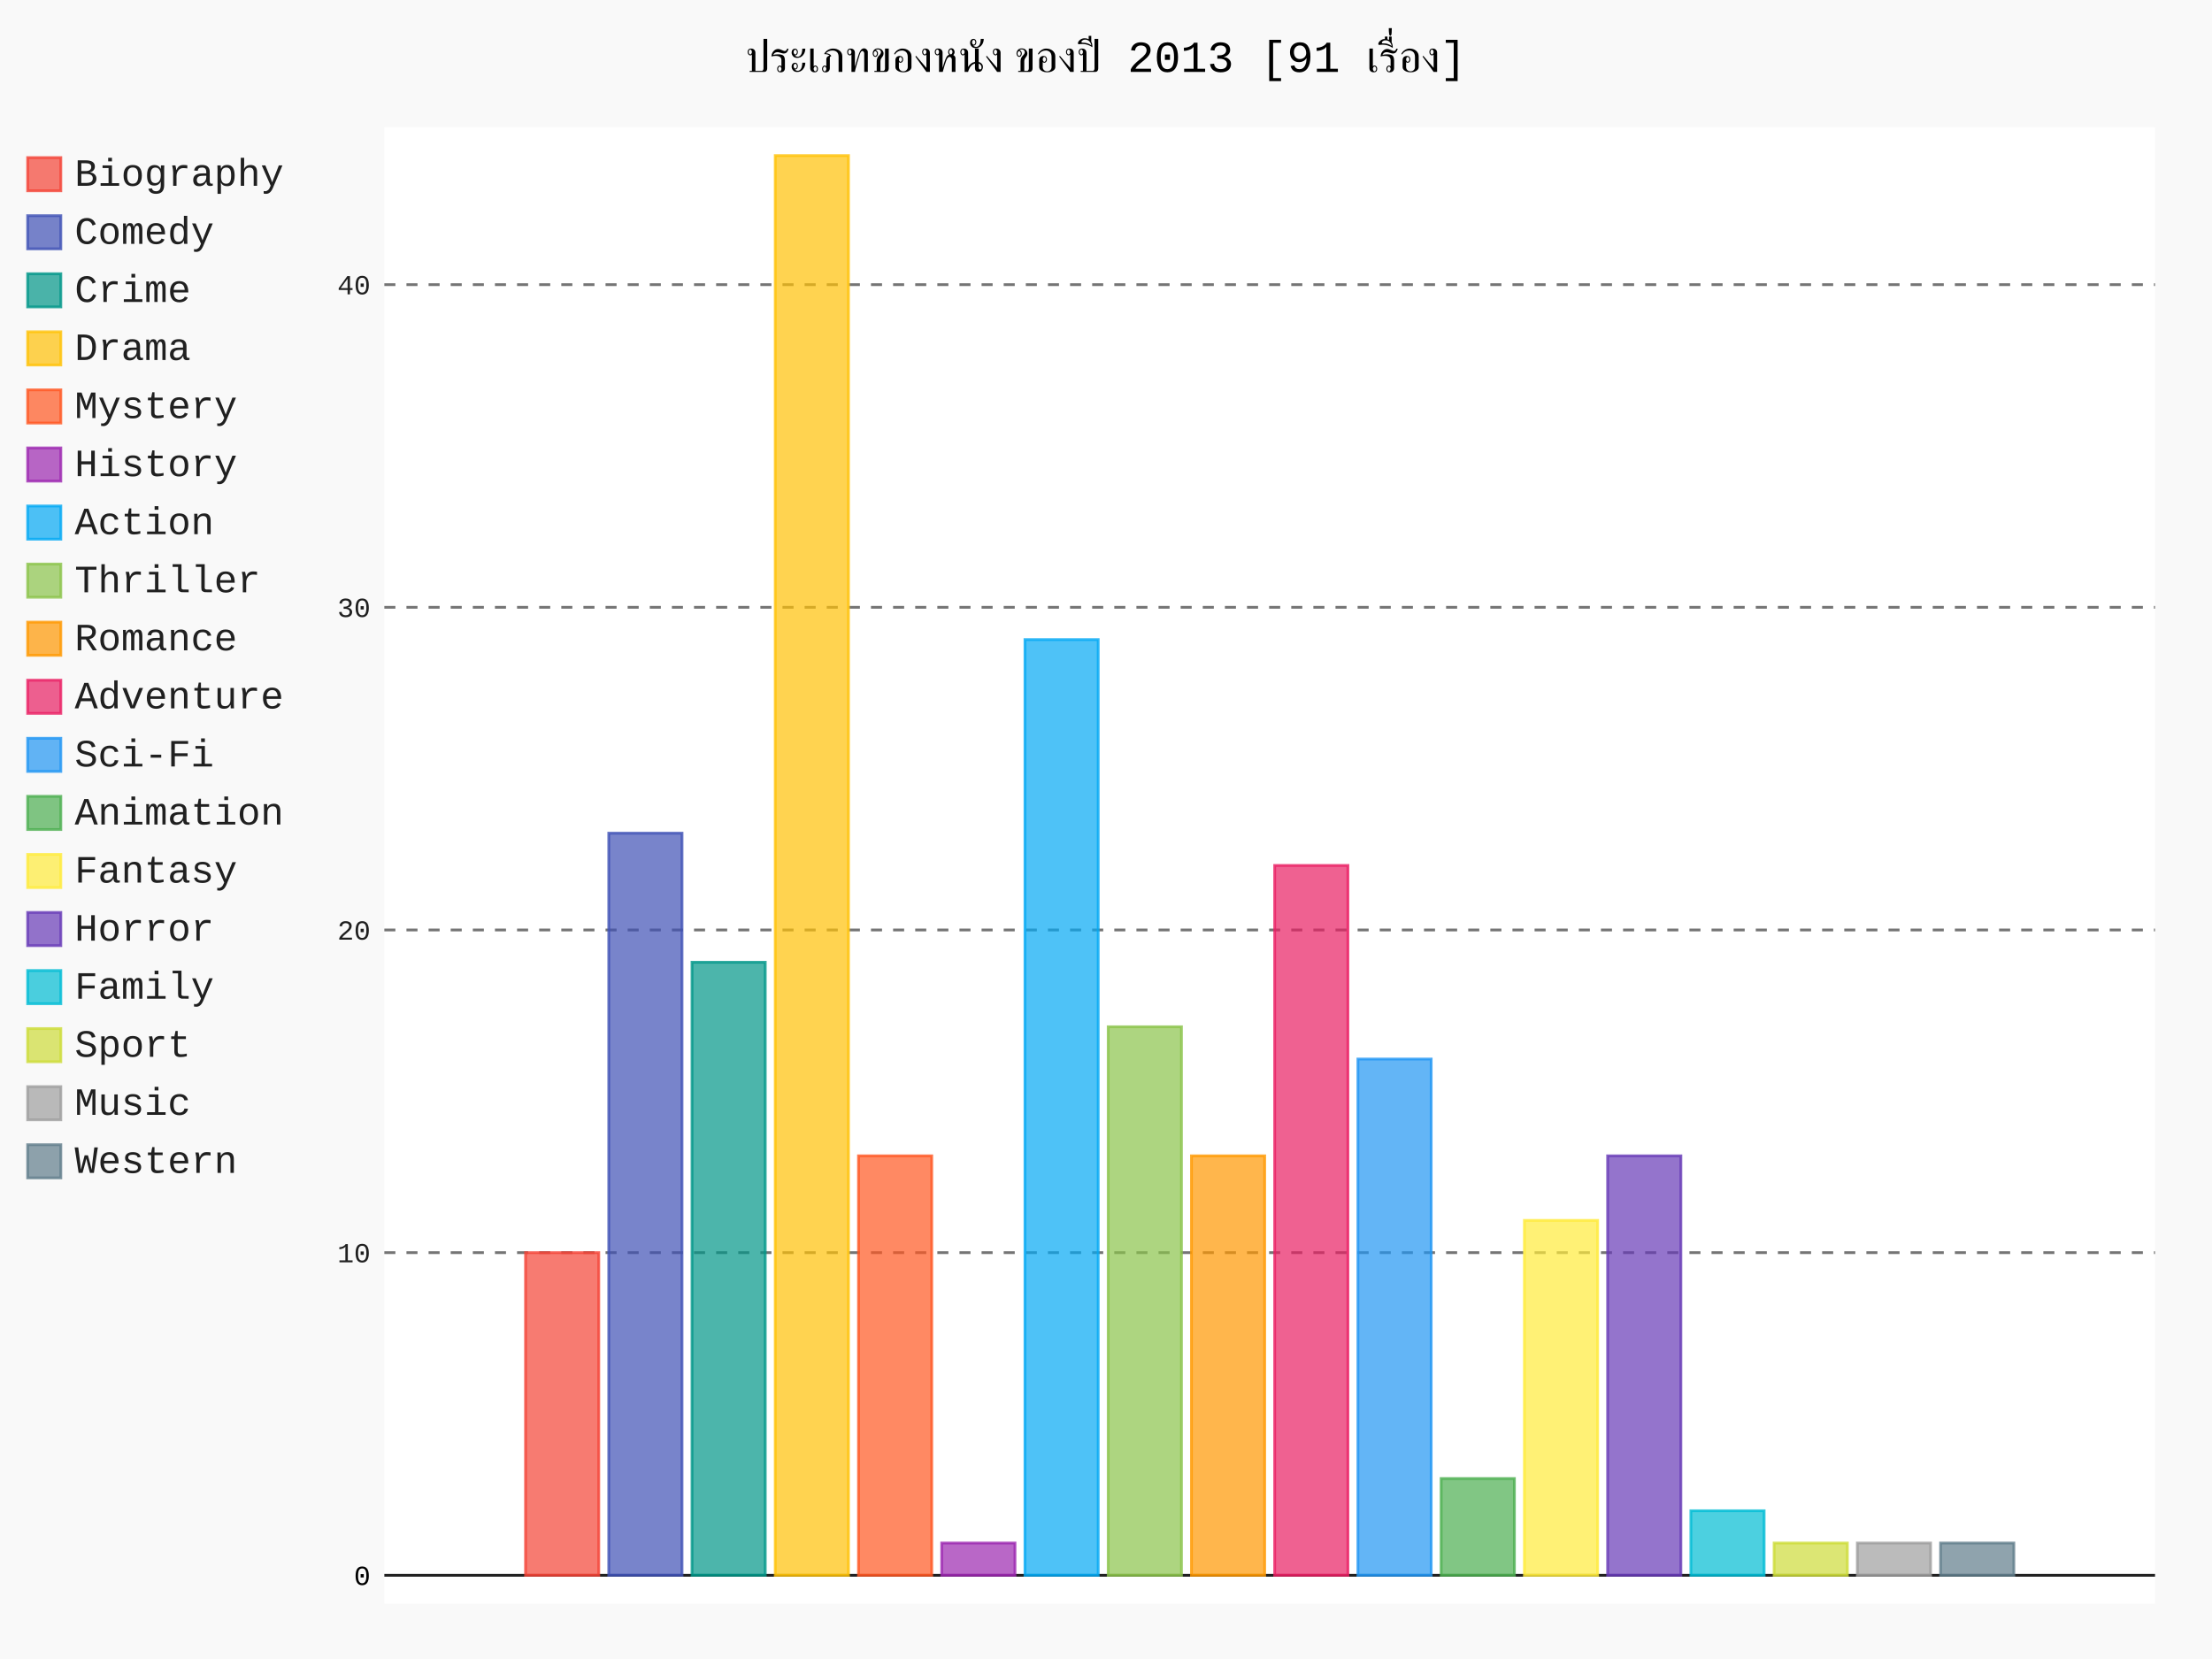
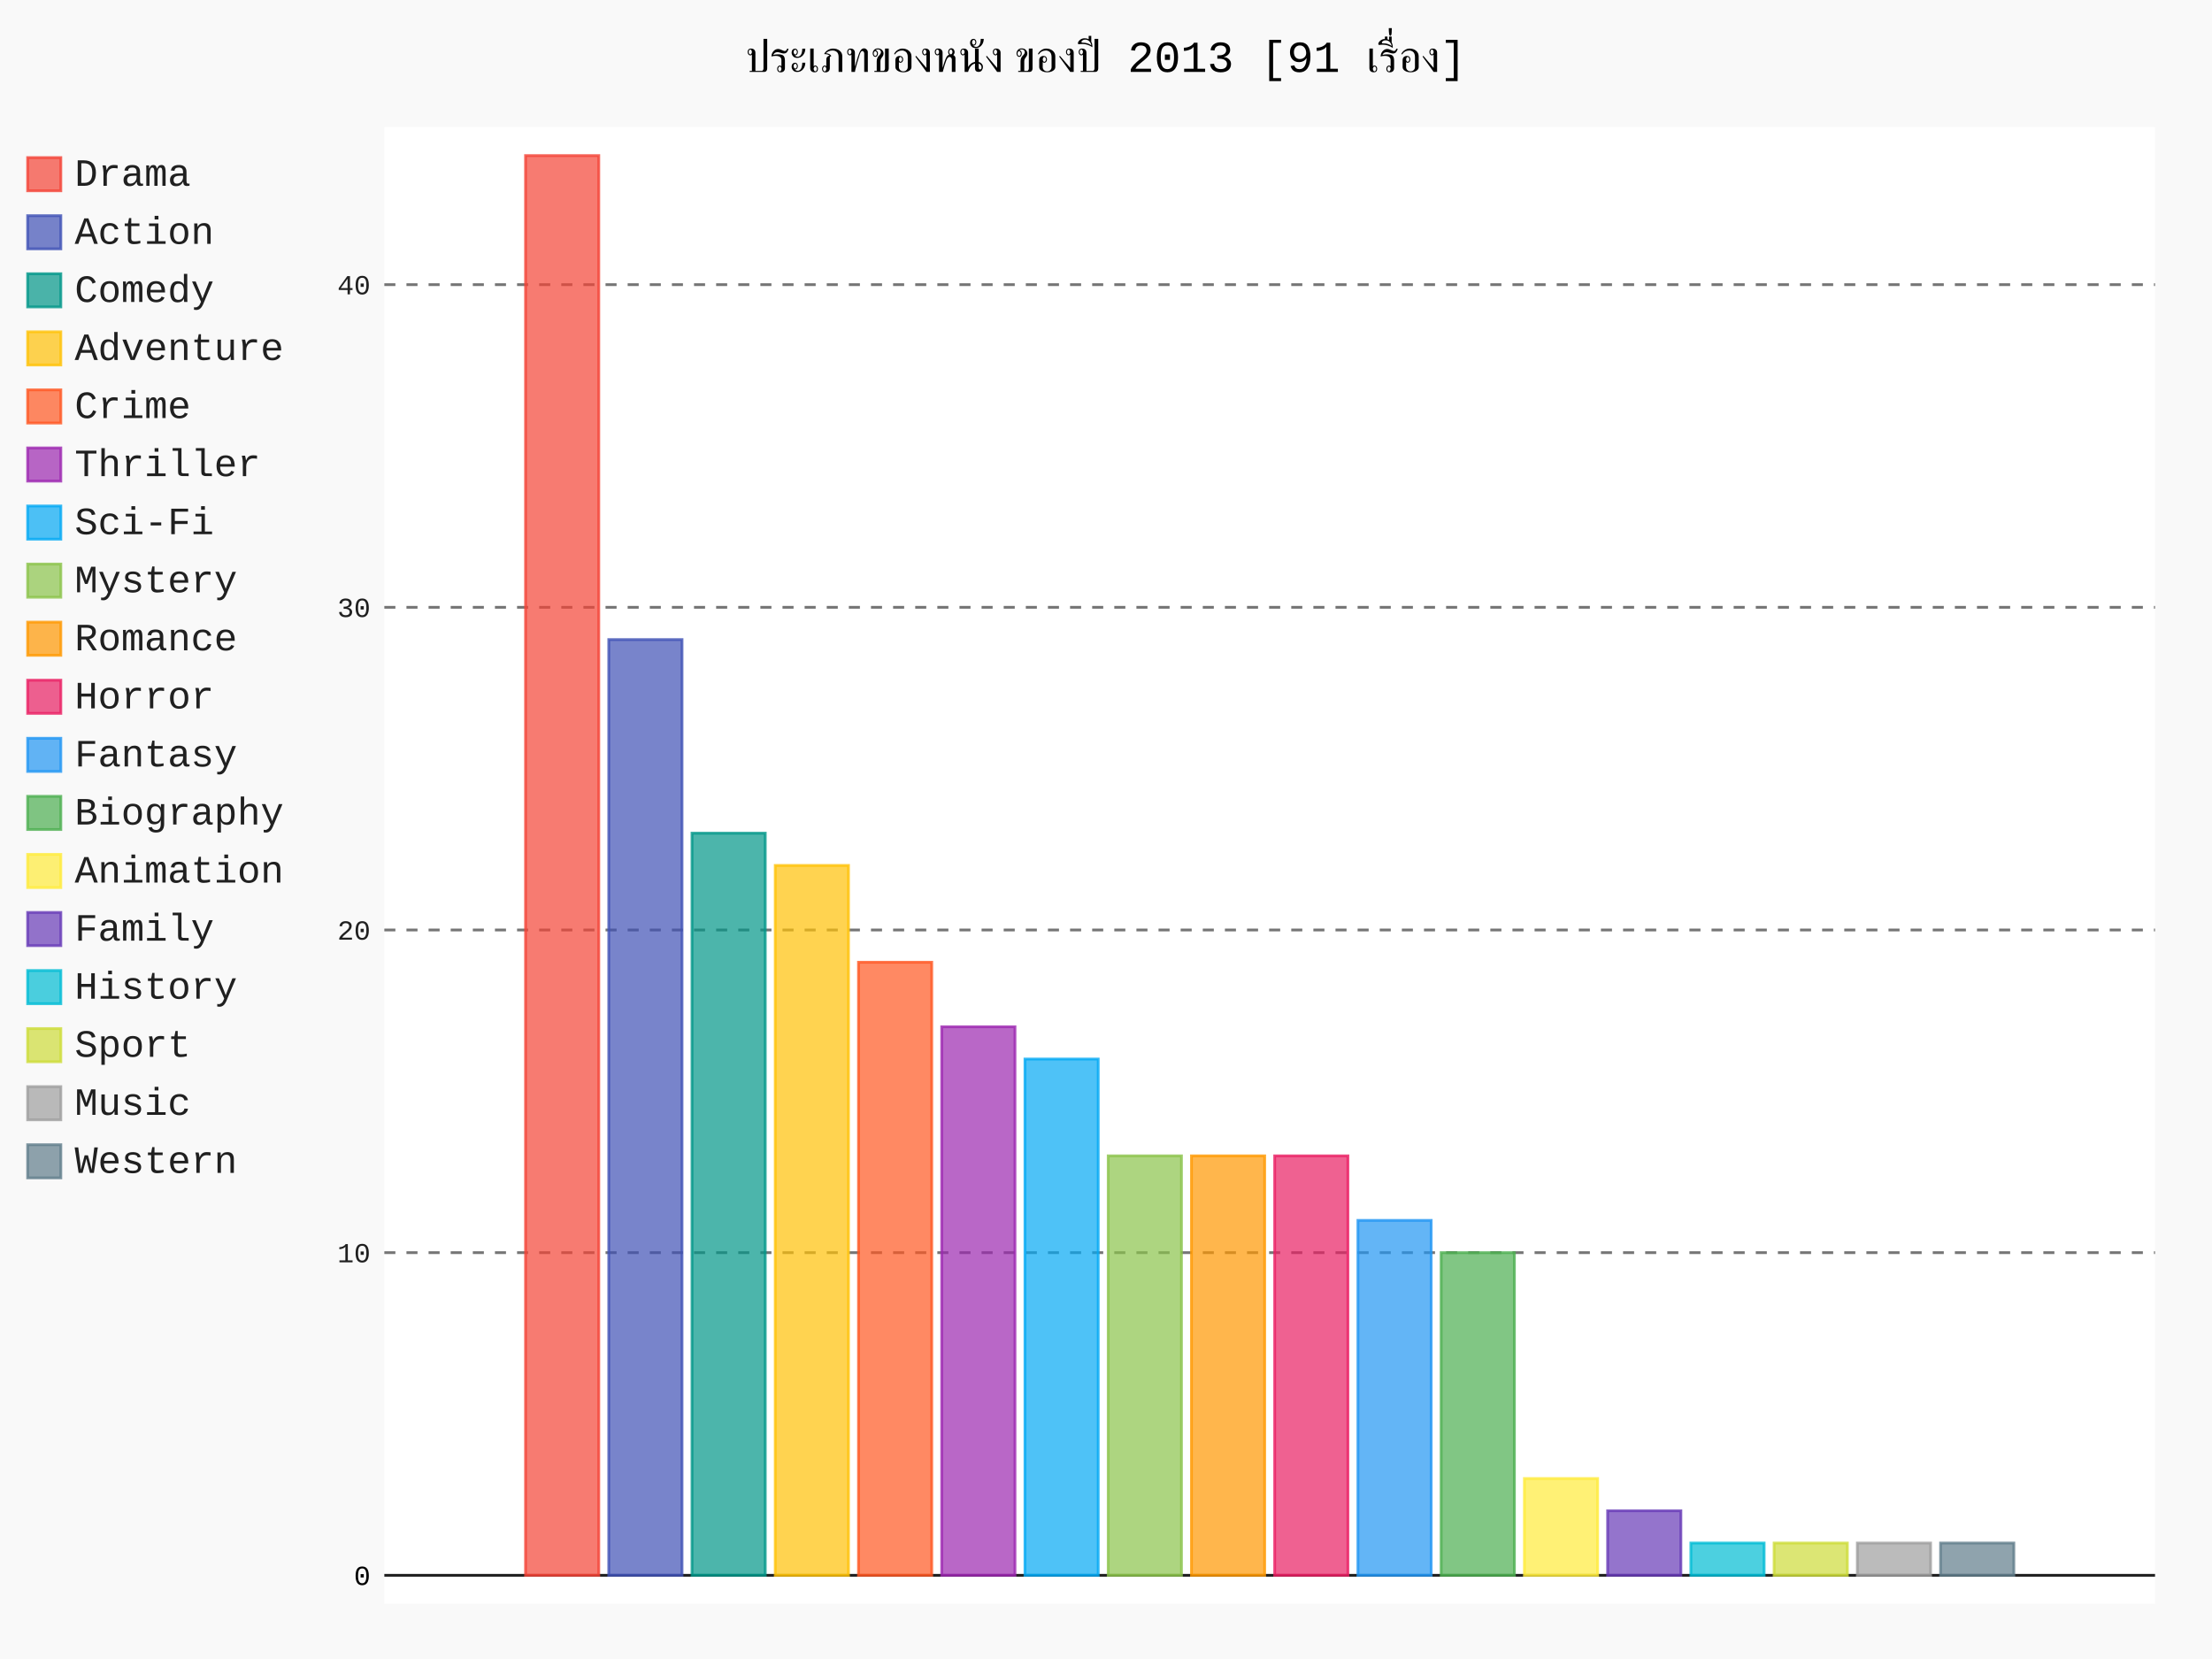
- <svg xmlns="http://www.w3.org/2000/svg" class="pygal-chart" id="chart-a9eb4b81-b21d-4d57-bfd2-fd947353d049" viewBox="0 0 800 600">
+ <svg xmlns="http://www.w3.org/2000/svg" class="pygal-chart" id="chart-e6a3022f-5da4-4d81-b94b-78e0fd4645d5" viewBox="0 0 800 600">
  <defs>
-     <style type="text/css">#chart-a9eb4b81-b21d-4d57-bfd2-fd947353d049{-webkit-user-select:none;-webkit-font-smoothing:antialiased;font-family:Consolas,"Liberation Mono",Menlo,Courier,monospace}#chart-a9eb4b81-b21d-4d57-bfd2-fd947353d049 .title{font-family:Consolas,"Liberation Mono",Menlo,Courier,monospace;font-size:16px}#chart-a9eb4b81-b21d-4d57-bfd2-fd947353d049 .legends .legend text{font-family:Consolas,"Liberation Mono",Menlo,Courier,monospace;font-size:14px}#chart-a9eb4b81-b21d-4d57-bfd2-fd947353d049 .axis text{font-family:Consolas,"Liberation Mono",Menlo,Courier,monospace;font-size:10px}#chart-a9eb4b81-b21d-4d57-bfd2-fd947353d049 .axis text.major{font-family:Consolas,"Liberation Mono",Menlo,Courier,monospace;font-size:10px}#chart-a9eb4b81-b21d-4d57-bfd2-fd947353d049 .text-overlay text.value{font-family:Consolas,"Liberation Mono",Menlo,Courier,monospace;font-size:16px}#chart-a9eb4b81-b21d-4d57-bfd2-fd947353d049 .text-overlay text.label{font-family:Consolas,"Liberation Mono",Menlo,Courier,monospace;font-size:10px}#chart-a9eb4b81-b21d-4d57-bfd2-fd947353d049 .tooltip{font-family:Consolas,"Liberation Mono",Menlo,Courier,monospace;font-size:14px}#chart-a9eb4b81-b21d-4d57-bfd2-fd947353d049 text.no_data{font-family:Consolas,"Liberation Mono",Menlo,Courier,monospace;font-size:64px}
- #chart-a9eb4b81-b21d-4d57-bfd2-fd947353d049{background-color:rgba(249,249,249,1)}#chart-a9eb4b81-b21d-4d57-bfd2-fd947353d049 path,#chart-a9eb4b81-b21d-4d57-bfd2-fd947353d049 line,#chart-a9eb4b81-b21d-4d57-bfd2-fd947353d049 rect,#chart-a9eb4b81-b21d-4d57-bfd2-fd947353d049 circle{-webkit-transition:150ms;-moz-transition:150ms;transition:150ms}#chart-a9eb4b81-b21d-4d57-bfd2-fd947353d049 .graph &gt; .background{fill:rgba(249,249,249,1)}#chart-a9eb4b81-b21d-4d57-bfd2-fd947353d049 .plot &gt; .background{fill:rgba(255,255,255,1)}#chart-a9eb4b81-b21d-4d57-bfd2-fd947353d049 .graph{fill:rgba(0,0,0,.87)}#chart-a9eb4b81-b21d-4d57-bfd2-fd947353d049 text.no_data{fill:rgba(0,0,0,1)}#chart-a9eb4b81-b21d-4d57-bfd2-fd947353d049 .title{fill:rgba(0,0,0,1)}#chart-a9eb4b81-b21d-4d57-bfd2-fd947353d049 .legends .legend text{fill:rgba(0,0,0,.87)}#chart-a9eb4b81-b21d-4d57-bfd2-fd947353d049 .legends .legend:hover text{fill:rgba(0,0,0,1)}#chart-a9eb4b81-b21d-4d57-bfd2-fd947353d049 .axis .line{stroke:rgba(0,0,0,1)}#chart-a9eb4b81-b21d-4d57-bfd2-fd947353d049 .axis .guide.line{stroke:rgba(0,0,0,.54)}#chart-a9eb4b81-b21d-4d57-bfd2-fd947353d049 .axis .major.line{stroke:rgba(0,0,0,.87)}#chart-a9eb4b81-b21d-4d57-bfd2-fd947353d049 .axis text.major{fill:rgba(0,0,0,1)}#chart-a9eb4b81-b21d-4d57-bfd2-fd947353d049 .axis.y .guides:hover .guide.line,#chart-a9eb4b81-b21d-4d57-bfd2-fd947353d049 .line-graph .axis.x .guides:hover .guide.line,#chart-a9eb4b81-b21d-4d57-bfd2-fd947353d049 .stackedline-graph .axis.x .guides:hover .guide.line,#chart-a9eb4b81-b21d-4d57-bfd2-fd947353d049 .xy-graph .axis.x .guides:hover .guide.line{stroke:rgba(0,0,0,1)}#chart-a9eb4b81-b21d-4d57-bfd2-fd947353d049 .axis .guides:hover text{fill:rgba(0,0,0,1)}#chart-a9eb4b81-b21d-4d57-bfd2-fd947353d049 .reactive{fill-opacity:.7;stroke-opacity:.8}#chart-a9eb4b81-b21d-4d57-bfd2-fd947353d049 .ci{stroke:rgba(0,0,0,.87)}#chart-a9eb4b81-b21d-4d57-bfd2-fd947353d049 .reactive.active,#chart-a9eb4b81-b21d-4d57-bfd2-fd947353d049 .active .reactive{fill-opacity:.8;stroke-opacity:.9;stroke-width:4}#chart-a9eb4b81-b21d-4d57-bfd2-fd947353d049 .ci .reactive.active{stroke-width:1.5}#chart-a9eb4b81-b21d-4d57-bfd2-fd947353d049 .series text{fill:rgba(0,0,0,1)}#chart-a9eb4b81-b21d-4d57-bfd2-fd947353d049 .tooltip rect{fill:rgba(255,255,255,1);stroke:rgba(0,0,0,1);-webkit-transition:opacity 150ms;-moz-transition:opacity 150ms;transition:opacity 150ms}#chart-a9eb4b81-b21d-4d57-bfd2-fd947353d049 .tooltip .label{fill:rgba(0,0,0,.87)}#chart-a9eb4b81-b21d-4d57-bfd2-fd947353d049 .tooltip .label{fill:rgba(0,0,0,.87)}#chart-a9eb4b81-b21d-4d57-bfd2-fd947353d049 .tooltip .legend{font-size:.8em;fill:rgba(0,0,0,.54)}#chart-a9eb4b81-b21d-4d57-bfd2-fd947353d049 .tooltip .x_label{font-size:.6em;fill:rgba(0,0,0,1)}#chart-a9eb4b81-b21d-4d57-bfd2-fd947353d049 .tooltip .xlink{font-size:.5em;text-decoration:underline}#chart-a9eb4b81-b21d-4d57-bfd2-fd947353d049 .tooltip .value{font-size:1.5em}#chart-a9eb4b81-b21d-4d57-bfd2-fd947353d049 .bound{font-size:.5em}#chart-a9eb4b81-b21d-4d57-bfd2-fd947353d049 .max-value{font-size:.75em;fill:rgba(0,0,0,.54)}#chart-a9eb4b81-b21d-4d57-bfd2-fd947353d049 .map-element{fill:rgba(255,255,255,1);stroke:rgba(0,0,0,.54) !important}#chart-a9eb4b81-b21d-4d57-bfd2-fd947353d049 .map-element .reactive{fill-opacity:inherit;stroke-opacity:inherit}#chart-a9eb4b81-b21d-4d57-bfd2-fd947353d049 .color-0,#chart-a9eb4b81-b21d-4d57-bfd2-fd947353d049 .color-0 a:visited{stroke:#F44336;fill:#F44336}#chart-a9eb4b81-b21d-4d57-bfd2-fd947353d049 .color-1,#chart-a9eb4b81-b21d-4d57-bfd2-fd947353d049 .color-1 a:visited{stroke:#3F51B5;fill:#3F51B5}#chart-a9eb4b81-b21d-4d57-bfd2-fd947353d049 .color-2,#chart-a9eb4b81-b21d-4d57-bfd2-fd947353d049 .color-2 a:visited{stroke:#009688;fill:#009688}#chart-a9eb4b81-b21d-4d57-bfd2-fd947353d049 .color-3,#chart-a9eb4b81-b21d-4d57-bfd2-fd947353d049 .color-3 a:visited{stroke:#FFC107;fill:#FFC107}#chart-a9eb4b81-b21d-4d57-bfd2-fd947353d049 .color-4,#chart-a9eb4b81-b21d-4d57-bfd2-fd947353d049 .color-4 a:visited{stroke:#FF5722;fill:#FF5722}#chart-a9eb4b81-b21d-4d57-bfd2-fd947353d049 .color-5,#chart-a9eb4b81-b21d-4d57-bfd2-fd947353d049 .color-5 a:visited{stroke:#9C27B0;fill:#9C27B0}#chart-a9eb4b81-b21d-4d57-bfd2-fd947353d049 .color-6,#chart-a9eb4b81-b21d-4d57-bfd2-fd947353d049 .color-6 a:visited{stroke:#03A9F4;fill:#03A9F4}#chart-a9eb4b81-b21d-4d57-bfd2-fd947353d049 .color-7,#chart-a9eb4b81-b21d-4d57-bfd2-fd947353d049 .color-7 a:visited{stroke:#8BC34A;fill:#8BC34A}#chart-a9eb4b81-b21d-4d57-bfd2-fd947353d049 .color-8,#chart-a9eb4b81-b21d-4d57-bfd2-fd947353d049 .color-8 a:visited{stroke:#FF9800;fill:#FF9800}#chart-a9eb4b81-b21d-4d57-bfd2-fd947353d049 .color-9,#chart-a9eb4b81-b21d-4d57-bfd2-fd947353d049 .color-9 a:visited{stroke:#E91E63;fill:#E91E63}#chart-a9eb4b81-b21d-4d57-bfd2-fd947353d049 .color-10,#chart-a9eb4b81-b21d-4d57-bfd2-fd947353d049 .color-10 a:visited{stroke:#2196F3;fill:#2196F3}#chart-a9eb4b81-b21d-4d57-bfd2-fd947353d049 .color-11,#chart-a9eb4b81-b21d-4d57-bfd2-fd947353d049 .color-11 a:visited{stroke:#4CAF50;fill:#4CAF50}#chart-a9eb4b81-b21d-4d57-bfd2-fd947353d049 .color-12,#chart-a9eb4b81-b21d-4d57-bfd2-fd947353d049 .color-12 a:visited{stroke:#FFEB3B;fill:#FFEB3B}#chart-a9eb4b81-b21d-4d57-bfd2-fd947353d049 .color-13,#chart-a9eb4b81-b21d-4d57-bfd2-fd947353d049 .color-13 a:visited{stroke:#673AB7;fill:#673AB7}#chart-a9eb4b81-b21d-4d57-bfd2-fd947353d049 .color-14,#chart-a9eb4b81-b21d-4d57-bfd2-fd947353d049 .color-14 a:visited{stroke:#00BCD4;fill:#00BCD4}#chart-a9eb4b81-b21d-4d57-bfd2-fd947353d049 .color-15,#chart-a9eb4b81-b21d-4d57-bfd2-fd947353d049 .color-15 a:visited{stroke:#CDDC39;fill:#CDDC39}#chart-a9eb4b81-b21d-4d57-bfd2-fd947353d049 .color-16,#chart-a9eb4b81-b21d-4d57-bfd2-fd947353d049 .color-16 a:visited{stroke:#9E9E9E;fill:#9E9E9E}#chart-a9eb4b81-b21d-4d57-bfd2-fd947353d049 .color-17,#chart-a9eb4b81-b21d-4d57-bfd2-fd947353d049 .color-17 a:visited{stroke:#607D8B;fill:#607D8B}#chart-a9eb4b81-b21d-4d57-bfd2-fd947353d049 .text-overlay .color-0 text{fill:black}#chart-a9eb4b81-b21d-4d57-bfd2-fd947353d049 .text-overlay .color-1 text{fill:black}#chart-a9eb4b81-b21d-4d57-bfd2-fd947353d049 .text-overlay .color-2 text{fill:black}#chart-a9eb4b81-b21d-4d57-bfd2-fd947353d049 .text-overlay .color-3 text{fill:black}#chart-a9eb4b81-b21d-4d57-bfd2-fd947353d049 .text-overlay .color-4 text{fill:black}#chart-a9eb4b81-b21d-4d57-bfd2-fd947353d049 .text-overlay .color-5 text{fill:black}#chart-a9eb4b81-b21d-4d57-bfd2-fd947353d049 .text-overlay .color-6 text{fill:black}#chart-a9eb4b81-b21d-4d57-bfd2-fd947353d049 .text-overlay .color-7 text{fill:black}#chart-a9eb4b81-b21d-4d57-bfd2-fd947353d049 .text-overlay .color-8 text{fill:black}#chart-a9eb4b81-b21d-4d57-bfd2-fd947353d049 .text-overlay .color-9 text{fill:black}#chart-a9eb4b81-b21d-4d57-bfd2-fd947353d049 .text-overlay .color-10 text{fill:black}#chart-a9eb4b81-b21d-4d57-bfd2-fd947353d049 .text-overlay .color-11 text{fill:black}#chart-a9eb4b81-b21d-4d57-bfd2-fd947353d049 .text-overlay .color-12 text{fill:black}#chart-a9eb4b81-b21d-4d57-bfd2-fd947353d049 .text-overlay .color-13 text{fill:black}#chart-a9eb4b81-b21d-4d57-bfd2-fd947353d049 .text-overlay .color-14 text{fill:black}#chart-a9eb4b81-b21d-4d57-bfd2-fd947353d049 .text-overlay .color-15 text{fill:black}#chart-a9eb4b81-b21d-4d57-bfd2-fd947353d049 .text-overlay .color-16 text{fill:black}#chart-a9eb4b81-b21d-4d57-bfd2-fd947353d049 .text-overlay .color-17 text{fill:black}
- #chart-a9eb4b81-b21d-4d57-bfd2-fd947353d049 text.no_data{text-anchor:middle}#chart-a9eb4b81-b21d-4d57-bfd2-fd947353d049 .guide.line{fill:none}#chart-a9eb4b81-b21d-4d57-bfd2-fd947353d049 .centered{text-anchor:middle}#chart-a9eb4b81-b21d-4d57-bfd2-fd947353d049 .title{text-anchor:middle}#chart-a9eb4b81-b21d-4d57-bfd2-fd947353d049 .legends .legend text{fill-opacity:1}#chart-a9eb4b81-b21d-4d57-bfd2-fd947353d049 .axis.x text{text-anchor:middle}#chart-a9eb4b81-b21d-4d57-bfd2-fd947353d049 .axis.x:not(.web) text[transform]{text-anchor:start}#chart-a9eb4b81-b21d-4d57-bfd2-fd947353d049 .axis.x:not(.web) text[transform].backwards{text-anchor:end}#chart-a9eb4b81-b21d-4d57-bfd2-fd947353d049 .axis.y text{text-anchor:end}#chart-a9eb4b81-b21d-4d57-bfd2-fd947353d049 .axis.y text[transform].backwards{text-anchor:start}#chart-a9eb4b81-b21d-4d57-bfd2-fd947353d049 .axis.y2 text{text-anchor:start}#chart-a9eb4b81-b21d-4d57-bfd2-fd947353d049 .axis.y2 text[transform].backwards{text-anchor:end}#chart-a9eb4b81-b21d-4d57-bfd2-fd947353d049 .axis .guide.line{stroke-dasharray:4,4}#chart-a9eb4b81-b21d-4d57-bfd2-fd947353d049 .axis .major.guide.line{stroke-dasharray:6,6}#chart-a9eb4b81-b21d-4d57-bfd2-fd947353d049 .horizontal .axis.y .guide.line,#chart-a9eb4b81-b21d-4d57-bfd2-fd947353d049 .horizontal .axis.y2 .guide.line,#chart-a9eb4b81-b21d-4d57-bfd2-fd947353d049 .vertical .axis.x .guide.line{opacity:0}#chart-a9eb4b81-b21d-4d57-bfd2-fd947353d049 .horizontal .axis.always_show .guide.line,#chart-a9eb4b81-b21d-4d57-bfd2-fd947353d049 .vertical .axis.always_show .guide.line{opacity:1 !important}#chart-a9eb4b81-b21d-4d57-bfd2-fd947353d049 .axis.y .guides:hover .guide.line,#chart-a9eb4b81-b21d-4d57-bfd2-fd947353d049 .axis.y2 .guides:hover .guide.line,#chart-a9eb4b81-b21d-4d57-bfd2-fd947353d049 .axis.x .guides:hover .guide.line{opacity:1}#chart-a9eb4b81-b21d-4d57-bfd2-fd947353d049 .axis .guides:hover text{opacity:1}#chart-a9eb4b81-b21d-4d57-bfd2-fd947353d049 .nofill{fill:none}#chart-a9eb4b81-b21d-4d57-bfd2-fd947353d049 .subtle-fill{fill-opacity:.2}#chart-a9eb4b81-b21d-4d57-bfd2-fd947353d049 .dot{stroke-width:1px;fill-opacity:1}#chart-a9eb4b81-b21d-4d57-bfd2-fd947353d049 .dot.active{stroke-width:5px}#chart-a9eb4b81-b21d-4d57-bfd2-fd947353d049 .dot.negative{fill:transparent}#chart-a9eb4b81-b21d-4d57-bfd2-fd947353d049 text,#chart-a9eb4b81-b21d-4d57-bfd2-fd947353d049 tspan{stroke:none !important}#chart-a9eb4b81-b21d-4d57-bfd2-fd947353d049 .series text.active{opacity:1}#chart-a9eb4b81-b21d-4d57-bfd2-fd947353d049 .tooltip rect{fill-opacity:.95;stroke-width:.5}#chart-a9eb4b81-b21d-4d57-bfd2-fd947353d049 .tooltip text{fill-opacity:1}#chart-a9eb4b81-b21d-4d57-bfd2-fd947353d049 .showable{visibility:hidden}#chart-a9eb4b81-b21d-4d57-bfd2-fd947353d049 .showable.shown{visibility:visible}#chart-a9eb4b81-b21d-4d57-bfd2-fd947353d049 .gauge-background{fill:rgba(229,229,229,1);stroke:none}#chart-a9eb4b81-b21d-4d57-bfd2-fd947353d049 .bg-lines{stroke:rgba(249,249,249,1);stroke-width:2px}</style>
+     <style type="text/css">#chart-e6a3022f-5da4-4d81-b94b-78e0fd4645d5{-webkit-user-select:none;-webkit-font-smoothing:antialiased;font-family:Consolas,"Liberation Mono",Menlo,Courier,monospace}#chart-e6a3022f-5da4-4d81-b94b-78e0fd4645d5 .title{font-family:Consolas,"Liberation Mono",Menlo,Courier,monospace;font-size:16px}#chart-e6a3022f-5da4-4d81-b94b-78e0fd4645d5 .legends .legend text{font-family:Consolas,"Liberation Mono",Menlo,Courier,monospace;font-size:14px}#chart-e6a3022f-5da4-4d81-b94b-78e0fd4645d5 .axis text{font-family:Consolas,"Liberation Mono",Menlo,Courier,monospace;font-size:10px}#chart-e6a3022f-5da4-4d81-b94b-78e0fd4645d5 .axis text.major{font-family:Consolas,"Liberation Mono",Menlo,Courier,monospace;font-size:10px}#chart-e6a3022f-5da4-4d81-b94b-78e0fd4645d5 .text-overlay text.value{font-family:Consolas,"Liberation Mono",Menlo,Courier,monospace;font-size:16px}#chart-e6a3022f-5da4-4d81-b94b-78e0fd4645d5 .text-overlay text.label{font-family:Consolas,"Liberation Mono",Menlo,Courier,monospace;font-size:10px}#chart-e6a3022f-5da4-4d81-b94b-78e0fd4645d5 .tooltip{font-family:Consolas,"Liberation Mono",Menlo,Courier,monospace;font-size:14px}#chart-e6a3022f-5da4-4d81-b94b-78e0fd4645d5 text.no_data{font-family:Consolas,"Liberation Mono",Menlo,Courier,monospace;font-size:64px}
+ #chart-e6a3022f-5da4-4d81-b94b-78e0fd4645d5{background-color:rgba(249,249,249,1)}#chart-e6a3022f-5da4-4d81-b94b-78e0fd4645d5 path,#chart-e6a3022f-5da4-4d81-b94b-78e0fd4645d5 line,#chart-e6a3022f-5da4-4d81-b94b-78e0fd4645d5 rect,#chart-e6a3022f-5da4-4d81-b94b-78e0fd4645d5 circle{-webkit-transition:150ms;-moz-transition:150ms;transition:150ms}#chart-e6a3022f-5da4-4d81-b94b-78e0fd4645d5 .graph &gt; .background{fill:rgba(249,249,249,1)}#chart-e6a3022f-5da4-4d81-b94b-78e0fd4645d5 .plot &gt; .background{fill:rgba(255,255,255,1)}#chart-e6a3022f-5da4-4d81-b94b-78e0fd4645d5 .graph{fill:rgba(0,0,0,.87)}#chart-e6a3022f-5da4-4d81-b94b-78e0fd4645d5 text.no_data{fill:rgba(0,0,0,1)}#chart-e6a3022f-5da4-4d81-b94b-78e0fd4645d5 .title{fill:rgba(0,0,0,1)}#chart-e6a3022f-5da4-4d81-b94b-78e0fd4645d5 .legends .legend text{fill:rgba(0,0,0,.87)}#chart-e6a3022f-5da4-4d81-b94b-78e0fd4645d5 .legends .legend:hover text{fill:rgba(0,0,0,1)}#chart-e6a3022f-5da4-4d81-b94b-78e0fd4645d5 .axis .line{stroke:rgba(0,0,0,1)}#chart-e6a3022f-5da4-4d81-b94b-78e0fd4645d5 .axis .guide.line{stroke:rgba(0,0,0,.54)}#chart-e6a3022f-5da4-4d81-b94b-78e0fd4645d5 .axis .major.line{stroke:rgba(0,0,0,.87)}#chart-e6a3022f-5da4-4d81-b94b-78e0fd4645d5 .axis text.major{fill:rgba(0,0,0,1)}#chart-e6a3022f-5da4-4d81-b94b-78e0fd4645d5 .axis.y .guides:hover .guide.line,#chart-e6a3022f-5da4-4d81-b94b-78e0fd4645d5 .line-graph .axis.x .guides:hover .guide.line,#chart-e6a3022f-5da4-4d81-b94b-78e0fd4645d5 .stackedline-graph .axis.x .guides:hover .guide.line,#chart-e6a3022f-5da4-4d81-b94b-78e0fd4645d5 .xy-graph .axis.x .guides:hover .guide.line{stroke:rgba(0,0,0,1)}#chart-e6a3022f-5da4-4d81-b94b-78e0fd4645d5 .axis .guides:hover text{fill:rgba(0,0,0,1)}#chart-e6a3022f-5da4-4d81-b94b-78e0fd4645d5 .reactive{fill-opacity:.7;stroke-opacity:.8}#chart-e6a3022f-5da4-4d81-b94b-78e0fd4645d5 .ci{stroke:rgba(0,0,0,.87)}#chart-e6a3022f-5da4-4d81-b94b-78e0fd4645d5 .reactive.active,#chart-e6a3022f-5da4-4d81-b94b-78e0fd4645d5 .active .reactive{fill-opacity:.8;stroke-opacity:.9;stroke-width:4}#chart-e6a3022f-5da4-4d81-b94b-78e0fd4645d5 .ci .reactive.active{stroke-width:1.5}#chart-e6a3022f-5da4-4d81-b94b-78e0fd4645d5 .series text{fill:rgba(0,0,0,1)}#chart-e6a3022f-5da4-4d81-b94b-78e0fd4645d5 .tooltip rect{fill:rgba(255,255,255,1);stroke:rgba(0,0,0,1);-webkit-transition:opacity 150ms;-moz-transition:opacity 150ms;transition:opacity 150ms}#chart-e6a3022f-5da4-4d81-b94b-78e0fd4645d5 .tooltip .label{fill:rgba(0,0,0,.87)}#chart-e6a3022f-5da4-4d81-b94b-78e0fd4645d5 .tooltip .label{fill:rgba(0,0,0,.87)}#chart-e6a3022f-5da4-4d81-b94b-78e0fd4645d5 .tooltip .legend{font-size:.8em;fill:rgba(0,0,0,.54)}#chart-e6a3022f-5da4-4d81-b94b-78e0fd4645d5 .tooltip .x_label{font-size:.6em;fill:rgba(0,0,0,1)}#chart-e6a3022f-5da4-4d81-b94b-78e0fd4645d5 .tooltip .xlink{font-size:.5em;text-decoration:underline}#chart-e6a3022f-5da4-4d81-b94b-78e0fd4645d5 .tooltip .value{font-size:1.5em}#chart-e6a3022f-5da4-4d81-b94b-78e0fd4645d5 .bound{font-size:.5em}#chart-e6a3022f-5da4-4d81-b94b-78e0fd4645d5 .max-value{font-size:.75em;fill:rgba(0,0,0,.54)}#chart-e6a3022f-5da4-4d81-b94b-78e0fd4645d5 .map-element{fill:rgba(255,255,255,1);stroke:rgba(0,0,0,.54) !important}#chart-e6a3022f-5da4-4d81-b94b-78e0fd4645d5 .map-element .reactive{fill-opacity:inherit;stroke-opacity:inherit}#chart-e6a3022f-5da4-4d81-b94b-78e0fd4645d5 .color-0,#chart-e6a3022f-5da4-4d81-b94b-78e0fd4645d5 .color-0 a:visited{stroke:#F44336;fill:#F44336}#chart-e6a3022f-5da4-4d81-b94b-78e0fd4645d5 .color-1,#chart-e6a3022f-5da4-4d81-b94b-78e0fd4645d5 .color-1 a:visited{stroke:#3F51B5;fill:#3F51B5}#chart-e6a3022f-5da4-4d81-b94b-78e0fd4645d5 .color-2,#chart-e6a3022f-5da4-4d81-b94b-78e0fd4645d5 .color-2 a:visited{stroke:#009688;fill:#009688}#chart-e6a3022f-5da4-4d81-b94b-78e0fd4645d5 .color-3,#chart-e6a3022f-5da4-4d81-b94b-78e0fd4645d5 .color-3 a:visited{stroke:#FFC107;fill:#FFC107}#chart-e6a3022f-5da4-4d81-b94b-78e0fd4645d5 .color-4,#chart-e6a3022f-5da4-4d81-b94b-78e0fd4645d5 .color-4 a:visited{stroke:#FF5722;fill:#FF5722}#chart-e6a3022f-5da4-4d81-b94b-78e0fd4645d5 .color-5,#chart-e6a3022f-5da4-4d81-b94b-78e0fd4645d5 .color-5 a:visited{stroke:#9C27B0;fill:#9C27B0}#chart-e6a3022f-5da4-4d81-b94b-78e0fd4645d5 .color-6,#chart-e6a3022f-5da4-4d81-b94b-78e0fd4645d5 .color-6 a:visited{stroke:#03A9F4;fill:#03A9F4}#chart-e6a3022f-5da4-4d81-b94b-78e0fd4645d5 .color-7,#chart-e6a3022f-5da4-4d81-b94b-78e0fd4645d5 .color-7 a:visited{stroke:#8BC34A;fill:#8BC34A}#chart-e6a3022f-5da4-4d81-b94b-78e0fd4645d5 .color-8,#chart-e6a3022f-5da4-4d81-b94b-78e0fd4645d5 .color-8 a:visited{stroke:#FF9800;fill:#FF9800}#chart-e6a3022f-5da4-4d81-b94b-78e0fd4645d5 .color-9,#chart-e6a3022f-5da4-4d81-b94b-78e0fd4645d5 .color-9 a:visited{stroke:#E91E63;fill:#E91E63}#chart-e6a3022f-5da4-4d81-b94b-78e0fd4645d5 .color-10,#chart-e6a3022f-5da4-4d81-b94b-78e0fd4645d5 .color-10 a:visited{stroke:#2196F3;fill:#2196F3}#chart-e6a3022f-5da4-4d81-b94b-78e0fd4645d5 .color-11,#chart-e6a3022f-5da4-4d81-b94b-78e0fd4645d5 .color-11 a:visited{stroke:#4CAF50;fill:#4CAF50}#chart-e6a3022f-5da4-4d81-b94b-78e0fd4645d5 .color-12,#chart-e6a3022f-5da4-4d81-b94b-78e0fd4645d5 .color-12 a:visited{stroke:#FFEB3B;fill:#FFEB3B}#chart-e6a3022f-5da4-4d81-b94b-78e0fd4645d5 .color-13,#chart-e6a3022f-5da4-4d81-b94b-78e0fd4645d5 .color-13 a:visited{stroke:#673AB7;fill:#673AB7}#chart-e6a3022f-5da4-4d81-b94b-78e0fd4645d5 .color-14,#chart-e6a3022f-5da4-4d81-b94b-78e0fd4645d5 .color-14 a:visited{stroke:#00BCD4;fill:#00BCD4}#chart-e6a3022f-5da4-4d81-b94b-78e0fd4645d5 .color-15,#chart-e6a3022f-5da4-4d81-b94b-78e0fd4645d5 .color-15 a:visited{stroke:#CDDC39;fill:#CDDC39}#chart-e6a3022f-5da4-4d81-b94b-78e0fd4645d5 .color-16,#chart-e6a3022f-5da4-4d81-b94b-78e0fd4645d5 .color-16 a:visited{stroke:#9E9E9E;fill:#9E9E9E}#chart-e6a3022f-5da4-4d81-b94b-78e0fd4645d5 .color-17,#chart-e6a3022f-5da4-4d81-b94b-78e0fd4645d5 .color-17 a:visited{stroke:#607D8B;fill:#607D8B}#chart-e6a3022f-5da4-4d81-b94b-78e0fd4645d5 .text-overlay .color-0 text{fill:black}#chart-e6a3022f-5da4-4d81-b94b-78e0fd4645d5 .text-overlay .color-1 text{fill:black}#chart-e6a3022f-5da4-4d81-b94b-78e0fd4645d5 .text-overlay .color-2 text{fill:black}#chart-e6a3022f-5da4-4d81-b94b-78e0fd4645d5 .text-overlay .color-3 text{fill:black}#chart-e6a3022f-5da4-4d81-b94b-78e0fd4645d5 .text-overlay .color-4 text{fill:black}#chart-e6a3022f-5da4-4d81-b94b-78e0fd4645d5 .text-overlay .color-5 text{fill:black}#chart-e6a3022f-5da4-4d81-b94b-78e0fd4645d5 .text-overlay .color-6 text{fill:black}#chart-e6a3022f-5da4-4d81-b94b-78e0fd4645d5 .text-overlay .color-7 text{fill:black}#chart-e6a3022f-5da4-4d81-b94b-78e0fd4645d5 .text-overlay .color-8 text{fill:black}#chart-e6a3022f-5da4-4d81-b94b-78e0fd4645d5 .text-overlay .color-9 text{fill:black}#chart-e6a3022f-5da4-4d81-b94b-78e0fd4645d5 .text-overlay .color-10 text{fill:black}#chart-e6a3022f-5da4-4d81-b94b-78e0fd4645d5 .text-overlay .color-11 text{fill:black}#chart-e6a3022f-5da4-4d81-b94b-78e0fd4645d5 .text-overlay .color-12 text{fill:black}#chart-e6a3022f-5da4-4d81-b94b-78e0fd4645d5 .text-overlay .color-13 text{fill:black}#chart-e6a3022f-5da4-4d81-b94b-78e0fd4645d5 .text-overlay .color-14 text{fill:black}#chart-e6a3022f-5da4-4d81-b94b-78e0fd4645d5 .text-overlay .color-15 text{fill:black}#chart-e6a3022f-5da4-4d81-b94b-78e0fd4645d5 .text-overlay .color-16 text{fill:black}#chart-e6a3022f-5da4-4d81-b94b-78e0fd4645d5 .text-overlay .color-17 text{fill:black}
+ #chart-e6a3022f-5da4-4d81-b94b-78e0fd4645d5 text.no_data{text-anchor:middle}#chart-e6a3022f-5da4-4d81-b94b-78e0fd4645d5 .guide.line{fill:none}#chart-e6a3022f-5da4-4d81-b94b-78e0fd4645d5 .centered{text-anchor:middle}#chart-e6a3022f-5da4-4d81-b94b-78e0fd4645d5 .title{text-anchor:middle}#chart-e6a3022f-5da4-4d81-b94b-78e0fd4645d5 .legends .legend text{fill-opacity:1}#chart-e6a3022f-5da4-4d81-b94b-78e0fd4645d5 .axis.x text{text-anchor:middle}#chart-e6a3022f-5da4-4d81-b94b-78e0fd4645d5 .axis.x:not(.web) text[transform]{text-anchor:start}#chart-e6a3022f-5da4-4d81-b94b-78e0fd4645d5 .axis.x:not(.web) text[transform].backwards{text-anchor:end}#chart-e6a3022f-5da4-4d81-b94b-78e0fd4645d5 .axis.y text{text-anchor:end}#chart-e6a3022f-5da4-4d81-b94b-78e0fd4645d5 .axis.y text[transform].backwards{text-anchor:start}#chart-e6a3022f-5da4-4d81-b94b-78e0fd4645d5 .axis.y2 text{text-anchor:start}#chart-e6a3022f-5da4-4d81-b94b-78e0fd4645d5 .axis.y2 text[transform].backwards{text-anchor:end}#chart-e6a3022f-5da4-4d81-b94b-78e0fd4645d5 .axis .guide.line{stroke-dasharray:4,4}#chart-e6a3022f-5da4-4d81-b94b-78e0fd4645d5 .axis .major.guide.line{stroke-dasharray:6,6}#chart-e6a3022f-5da4-4d81-b94b-78e0fd4645d5 .horizontal .axis.y .guide.line,#chart-e6a3022f-5da4-4d81-b94b-78e0fd4645d5 .horizontal .axis.y2 .guide.line,#chart-e6a3022f-5da4-4d81-b94b-78e0fd4645d5 .vertical .axis.x .guide.line{opacity:0}#chart-e6a3022f-5da4-4d81-b94b-78e0fd4645d5 .horizontal .axis.always_show .guide.line,#chart-e6a3022f-5da4-4d81-b94b-78e0fd4645d5 .vertical .axis.always_show .guide.line{opacity:1 !important}#chart-e6a3022f-5da4-4d81-b94b-78e0fd4645d5 .axis.y .guides:hover .guide.line,#chart-e6a3022f-5da4-4d81-b94b-78e0fd4645d5 .axis.y2 .guides:hover .guide.line,#chart-e6a3022f-5da4-4d81-b94b-78e0fd4645d5 .axis.x .guides:hover .guide.line{opacity:1}#chart-e6a3022f-5da4-4d81-b94b-78e0fd4645d5 .axis .guides:hover text{opacity:1}#chart-e6a3022f-5da4-4d81-b94b-78e0fd4645d5 .nofill{fill:none}#chart-e6a3022f-5da4-4d81-b94b-78e0fd4645d5 .subtle-fill{fill-opacity:.2}#chart-e6a3022f-5da4-4d81-b94b-78e0fd4645d5 .dot{stroke-width:1px;fill-opacity:1}#chart-e6a3022f-5da4-4d81-b94b-78e0fd4645d5 .dot.active{stroke-width:5px}#chart-e6a3022f-5da4-4d81-b94b-78e0fd4645d5 .dot.negative{fill:transparent}#chart-e6a3022f-5da4-4d81-b94b-78e0fd4645d5 text,#chart-e6a3022f-5da4-4d81-b94b-78e0fd4645d5 tspan{stroke:none !important}#chart-e6a3022f-5da4-4d81-b94b-78e0fd4645d5 .series text.active{opacity:1}#chart-e6a3022f-5da4-4d81-b94b-78e0fd4645d5 .tooltip rect{fill-opacity:.95;stroke-width:.5}#chart-e6a3022f-5da4-4d81-b94b-78e0fd4645d5 .tooltip text{fill-opacity:1}#chart-e6a3022f-5da4-4d81-b94b-78e0fd4645d5 .showable{visibility:hidden}#chart-e6a3022f-5da4-4d81-b94b-78e0fd4645d5 .showable.shown{visibility:visible}#chart-e6a3022f-5da4-4d81-b94b-78e0fd4645d5 .gauge-background{fill:rgba(229,229,229,1);stroke:none}#chart-e6a3022f-5da4-4d81-b94b-78e0fd4645d5 .bg-lines{stroke:rgba(249,249,249,1);stroke-width:2px}</style>
  </defs>
  <g class="graph bar-graph vertical">
    <rect class="background" height="600" width="800" x="0" y="0" />
    <g class="plot" transform="translate(139, 46)">
      <rect class="background" height="534" width="640.4" x="0" y="0" />
      <g class="axis y always_show">
        <g class="guides">
          <path class="axis major line" d="M0 523.731 h640.4" />
          <text class="major" x="-5" y="527.231">0</text>
        </g>
        <g class="guides">
          <path class="guide line" d="M0 407.035 h640.4" />
          <text class="" x="-5" y="410.535">10</text>
        </g>
        <g class="guides">
          <path class="guide line" d="M0 290.339 h640.4" />
          <text class="" x="-5" y="293.839">20</text>
        </g>
        <g class="guides">
          <path class="guide line" d="M0 173.643 h640.4" />
          <text class="" x="-5" y="177.143">30</text>
        </g>
        <g class="guides">
          <path class="guide line" d="M0 56.948 h640.4" />
          <text class="" x="-5" y="60.448">40</text>
        </g>
      </g>
      <g class="series serie-0 color-0">
        <g class="bars">
          <g class="bar">
-             <rect class="rect reactive tooltip-trigger" height="116.696" rx="0" ry="0" width="26.492" x="51.068" y="407.035" />
+             <rect class="rect reactive tooltip-trigger" height="513.462" rx="0" ry="0" width="26.492" x="51.068" y="10.269" />
          </g>
        </g>
      </g>
      <g class="series serie-1 color-1">
        <g class="bars">
          <g class="bar">
-             <rect class="rect reactive tooltip-trigger" height="268.4" rx="0" ry="0" width="26.492" x="81.172" y="255.33" />
+             <rect class="rect reactive tooltip-trigger" height="338.418" rx="0" ry="0" width="26.492" x="81.172" y="185.313" />
          </g>
        </g>
      </g>
      <g class="series serie-2 color-2">
        <g class="bars">
          <g class="bar">
-             <rect class="rect reactive tooltip-trigger" height="221.722" rx="0" ry="0" width="26.492" x="111.276" y="302.009" />
+             <rect class="rect reactive tooltip-trigger" height="268.4" rx="0" ry="0" width="26.492" x="111.276" y="255.33" />
          </g>
        </g>
      </g>
      <g class="series serie-3 color-3">
        <g class="bars">
          <g class="bar">
-             <rect class="rect reactive tooltip-trigger" height="513.462" rx="0" ry="0" width="26.492" x="141.381" y="10.269" />
+             <rect class="rect reactive tooltip-trigger" height="256.731" rx="0" ry="0" width="26.492" x="141.381" y="267.0" />
          </g>
        </g>
      </g>
      <g class="series serie-4 color-4">
        <g class="bars">
          <g class="bar">
-             <rect class="rect reactive tooltip-trigger" height="151.705" rx="0" ry="0" width="26.492" x="171.485" y="372.026" />
+             <rect class="rect reactive tooltip-trigger" height="221.722" rx="0" ry="0" width="26.492" x="171.485" y="302.009" />
          </g>
        </g>
      </g>
      <g class="series serie-5 color-5">
        <g class="bars">
          <g class="bar">
-             <rect class="rect reactive tooltip-trigger" height="11.67" rx="0" ry="0" width="26.492" x="201.589" y="512.061" />
+             <rect class="rect reactive tooltip-trigger" height="198.383" rx="0" ry="0" width="26.492" x="201.589" y="325.348" />
          </g>
        </g>
      </g>
      <g class="series serie-6 color-6">
        <g class="bars">
          <g class="bar">
-             <rect class="rect reactive tooltip-trigger" height="338.418" rx="0" ry="0" width="26.492" x="231.693" y="185.313" />
+             <rect class="rect reactive tooltip-trigger" height="186.713" rx="0" ry="0" width="26.492" x="231.693" y="337.017" />
          </g>
        </g>
      </g>
      <g class="series serie-7 color-7">
        <g class="bars">
          <g class="bar">
-             <rect class="rect reactive tooltip-trigger" height="198.383" rx="0" ry="0" width="26.492" x="261.798" y="325.348" />
+             <rect class="rect reactive tooltip-trigger" height="151.705" rx="0" ry="0" width="26.492" x="261.798" y="372.026" />
          </g>
        </g>
      </g>
      <g class="series serie-8 color-8">
        <g class="bars">
          <g class="bar">
            <rect class="rect reactive tooltip-trigger" height="151.705" rx="0" ry="0" width="26.492" x="291.902" y="372.026" />
          </g>
        </g>
      </g>
      <g class="series serie-9 color-9">
        <g class="bars">
          <g class="bar">
-             <rect class="rect reactive tooltip-trigger" height="256.731" rx="0" ry="0" width="26.492" x="322.006" y="267.0" />
+             <rect class="rect reactive tooltip-trigger" height="151.705" rx="0" ry="0" width="26.492" x="322.006" y="372.026" />
          </g>
        </g>
      </g>
      <g class="series serie-10 color-10">
        <g class="bars">
          <g class="bar">
-             <rect class="rect reactive tooltip-trigger" height="186.713" rx="0" ry="0" width="26.492" x="352.111" y="337.017" />
+             <rect class="rect reactive tooltip-trigger" height="128.365" rx="0" ry="0" width="26.492" x="352.111" y="395.365" />
          </g>
        </g>
      </g>
      <g class="series serie-11 color-11">
        <g class="bars">
          <g class="bar">
-             <rect class="rect reactive tooltip-trigger" height="35.009" rx="0" ry="0" width="26.492" x="382.215" y="488.722" />
+             <rect class="rect reactive tooltip-trigger" height="116.696" rx="0" ry="0" width="26.492" x="382.215" y="407.035" />
          </g>
        </g>
      </g>
      <g class="series serie-12 color-12">
        <g class="bars">
          <g class="bar">
-             <rect class="rect reactive tooltip-trigger" height="128.365" rx="0" ry="0" width="26.492" x="412.319" y="395.365" />
+             <rect class="rect reactive tooltip-trigger" height="35.009" rx="0" ry="0" width="26.492" x="412.319" y="488.722" />
          </g>
        </g>
      </g>
      <g class="series serie-13 color-13">
        <g class="bars">
          <g class="bar">
-             <rect class="rect reactive tooltip-trigger" height="151.705" rx="0" ry="0" width="26.492" x="442.423" y="372.026" />
+             <rect class="rect reactive tooltip-trigger" height="23.339" rx="0" ry="0" width="26.492" x="442.423" y="500.392" />
          </g>
        </g>
      </g>
      <g class="series serie-14 color-14">
        <g class="bars">
          <g class="bar">
-             <rect class="rect reactive tooltip-trigger" height="23.339" rx="0" ry="0" width="26.492" x="472.528" y="500.392" />
+             <rect class="rect reactive tooltip-trigger" height="11.67" rx="0" ry="0" width="26.492" x="472.528" y="512.061" />
          </g>
        </g>
      </g>
      <g class="series serie-15 color-15">
        <g class="bars">
          <g class="bar">
            <rect class="rect reactive tooltip-trigger" height="11.67" rx="0" ry="0" width="26.492" x="502.632" y="512.061" />
          </g>
        </g>
      </g>
      <g class="series serie-16 color-16">
        <g class="bars">
          <g class="bar">
            <rect class="rect reactive tooltip-trigger" height="11.67" rx="0" ry="0" width="26.492" x="532.736" y="512.061" />
          </g>
        </g>
      </g>
      <g class="series serie-17 color-17">
        <g class="bars">
          <g class="bar">
            <rect class="rect reactive tooltip-trigger" height="11.67" rx="0" ry="0" width="26.492" x="562.84" y="512.061" />
          </g>
        </g>
      </g>
    </g>
    <g class="titles">
      <text class="title plot_title" x="400.0" y="26">ประเภทของหนัง ของปี 2013 [91 เรื่อง]</text>
    </g>
    <g class="plot overlay" transform="translate(139, 46)">
      <g class="series serie-0 color-0" />
      <g class="series serie-1 color-1" />
      <g class="series serie-2 color-2" />
      <g class="series serie-3 color-3" />
      <g class="series serie-4 color-4" />
      <g class="series serie-5 color-5" />
      <g class="series serie-6 color-6" />
      <g class="series serie-7 color-7" />
      <g class="series serie-8 color-8" />
      <g class="series serie-9 color-9" />
      <g class="series serie-10 color-10" />
      <g class="series serie-11 color-11" />
      <g class="series serie-12 color-12" />
      <g class="series serie-13 color-13" />
      <g class="series serie-14 color-14" />
      <g class="series serie-15 color-15" />
      <g class="series serie-16 color-16" />
      <g class="series serie-17 color-17" />
    </g>
    <g class="plot text-overlay" transform="translate(139, 46)">
      <g class="series serie-0 color-0" />
      <g class="series serie-1 color-1" />
      <g class="series serie-2 color-2" />
      <g class="series serie-3 color-3" />
      <g class="series serie-4 color-4" />
      <g class="series serie-5 color-5" />
      <g class="series serie-6 color-6" />
      <g class="series serie-7 color-7" />
      <g class="series serie-8 color-8" />
      <g class="series serie-9 color-9" />
      <g class="series serie-10 color-10" />
      <g class="series serie-11 color-11" />
      <g class="series serie-12 color-12" />
      <g class="series serie-13 color-13" />
      <g class="series serie-14 color-14" />
      <g class="series serie-15 color-15" />
      <g class="series serie-16 color-16" />
      <g class="series serie-17 color-17" />
    </g>
    <g class="plot tooltip-overlay" transform="translate(139, 46)">
      <g class="tooltip" style="opacity: 0" transform="translate(0 0)">
        <rect class="tooltip-box" height="0" rx="0" ry="0" width="0" />
        <g class="text" />
      </g>
    </g>
    <g class="legends" transform="translate(10, 56)">
      <g class="legend reactive activate-serie" id="activate-serie-0">
        <rect class="color-0 reactive" height="12" width="12" x="0.0" y="1.0" />
-         <text x="17.0" y="11.2">Biography</text>
+         <text x="17.0" y="11.2">Drama</text>
      </g>
      <g class="legend reactive activate-serie" id="activate-serie-1">
        <rect class="color-1 reactive" height="12" width="12" x="0.0" y="22.0" />
-         <text x="17.0" y="32.2">Comedy</text>
+         <text x="17.0" y="32.2">Action</text>
      </g>
      <g class="legend reactive activate-serie" id="activate-serie-2">
        <rect class="color-2 reactive" height="12" width="12" x="0.0" y="43.0" />
-         <text x="17.0" y="53.2">Crime</text>
+         <text x="17.0" y="53.2">Comedy</text>
      </g>
      <g class="legend reactive activate-serie" id="activate-serie-3">
        <rect class="color-3 reactive" height="12" width="12" x="0.0" y="64.0" />
-         <text x="17.0" y="74.2">Drama</text>
+         <text x="17.0" y="74.2">Adventure</text>
      </g>
      <g class="legend reactive activate-serie" id="activate-serie-4">
        <rect class="color-4 reactive" height="12" width="12" x="0.0" y="85.0" />
-         <text x="17.0" y="95.2">Mystery</text>
+         <text x="17.0" y="95.2">Crime</text>
      </g>
      <g class="legend reactive activate-serie" id="activate-serie-5">
        <rect class="color-5 reactive" height="12" width="12" x="0.0" y="106.0" />
-         <text x="17.0" y="116.2">History</text>
+         <text x="17.0" y="116.2">Thriller</text>
      </g>
      <g class="legend reactive activate-serie" id="activate-serie-6">
        <rect class="color-6 reactive" height="12" width="12" x="0.0" y="127.0" />
-         <text x="17.0" y="137.2">Action</text>
+         <text x="17.0" y="137.2">Sci-Fi</text>
      </g>
      <g class="legend reactive activate-serie" id="activate-serie-7">
        <rect class="color-7 reactive" height="12" width="12" x="0.0" y="148.0" />
-         <text x="17.0" y="158.2">Thriller</text>
+         <text x="17.0" y="158.2">Mystery</text>
      </g>
      <g class="legend reactive activate-serie" id="activate-serie-8">
        <rect class="color-8 reactive" height="12" width="12" x="0.0" y="169.0" />
        <text x="17.0" y="179.2">Romance</text>
      </g>
      <g class="legend reactive activate-serie" id="activate-serie-9">
        <rect class="color-9 reactive" height="12" width="12" x="0.0" y="190.0" />
-         <text x="17.0" y="200.2">Adventure</text>
+         <text x="17.0" y="200.2">Horror</text>
      </g>
      <g class="legend reactive activate-serie" id="activate-serie-10">
        <rect class="color-10 reactive" height="12" width="12" x="0.0" y="211.0" />
-         <text x="17.0" y="221.2">Sci-Fi</text>
+         <text x="17.0" y="221.2">Fantasy</text>
      </g>
      <g class="legend reactive activate-serie" id="activate-serie-11">
        <rect class="color-11 reactive" height="12" width="12" x="0.0" y="232.0" />
-         <text x="17.0" y="242.2">Animation</text>
+         <text x="17.0" y="242.2">Biography</text>
      </g>
      <g class="legend reactive activate-serie" id="activate-serie-12">
        <rect class="color-12 reactive" height="12" width="12" x="0.0" y="253.0" />
-         <text x="17.0" y="263.2">Fantasy</text>
+         <text x="17.0" y="263.2">Animation</text>
      </g>
      <g class="legend reactive activate-serie" id="activate-serie-13">
        <rect class="color-13 reactive" height="12" width="12" x="0.0" y="274.0" />
-         <text x="17.0" y="284.2">Horror</text>
+         <text x="17.0" y="284.2">Family</text>
      </g>
      <g class="legend reactive activate-serie" id="activate-serie-14">
        <rect class="color-14 reactive" height="12" width="12" x="0.0" y="295.0" />
-         <text x="17.0" y="305.2">Family</text>
+         <text x="17.0" y="305.2">History</text>
      </g>
      <g class="legend reactive activate-serie" id="activate-serie-15">
        <rect class="color-15 reactive" height="12" width="12" x="0.0" y="316.0" />
        <text x="17.0" y="326.2">Sport</text>
      </g>
      <g class="legend reactive activate-serie" id="activate-serie-16">
        <rect class="color-16 reactive" height="12" width="12" x="0.0" y="337.0" />
        <text x="17.0" y="347.2">Music</text>
      </g>
      <g class="legend reactive activate-serie" id="activate-serie-17">
        <rect class="color-17 reactive" height="12" width="12" x="0.0" y="358.0" />
        <text x="17.0" y="368.2">Western</text>
      </g>
    </g>
    <g class="legends" transform="translate(790, 56)" />
  </g>
</svg>
